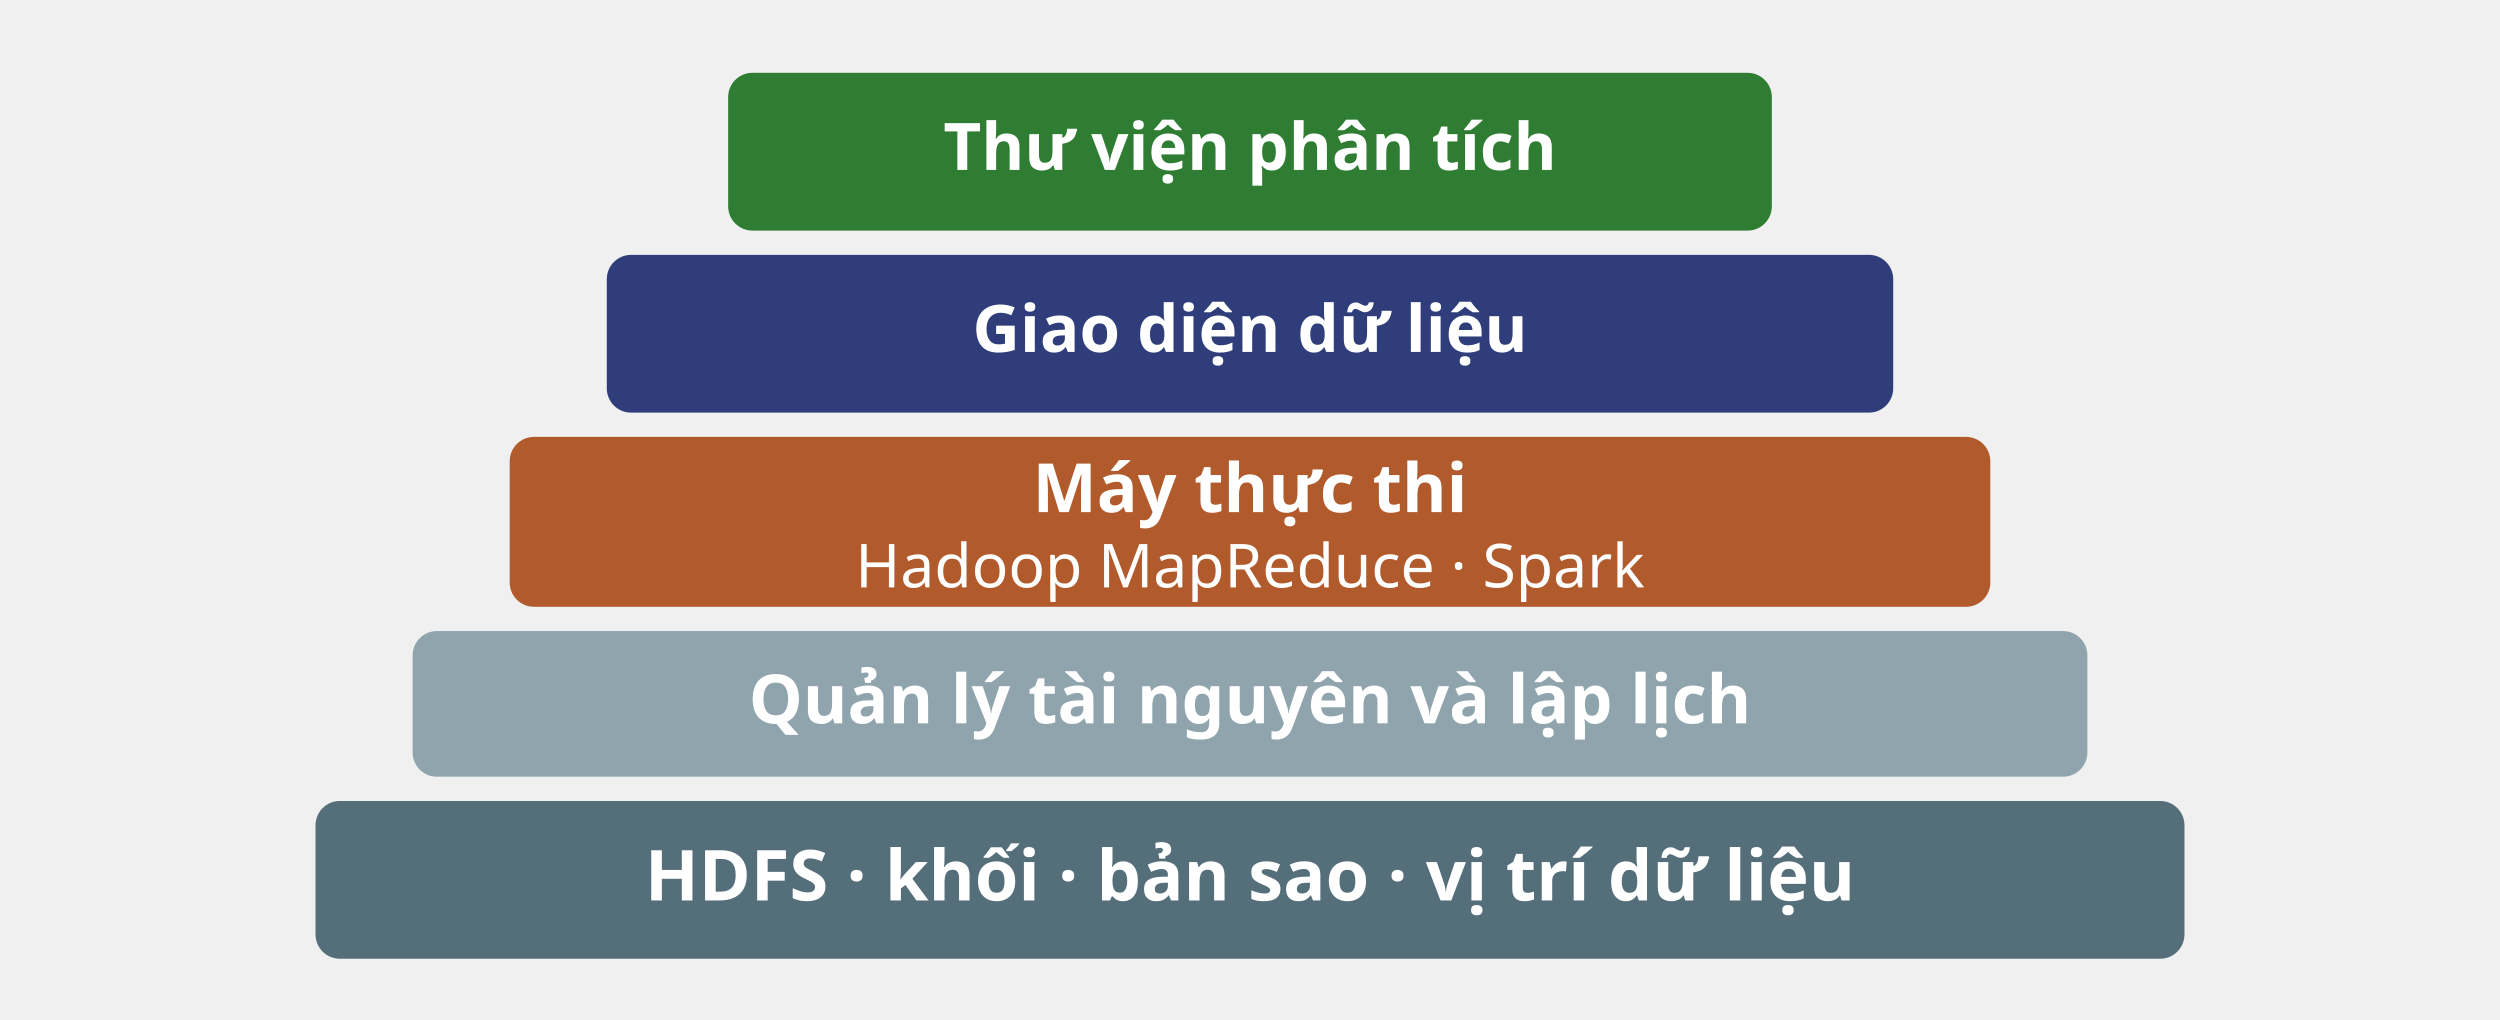
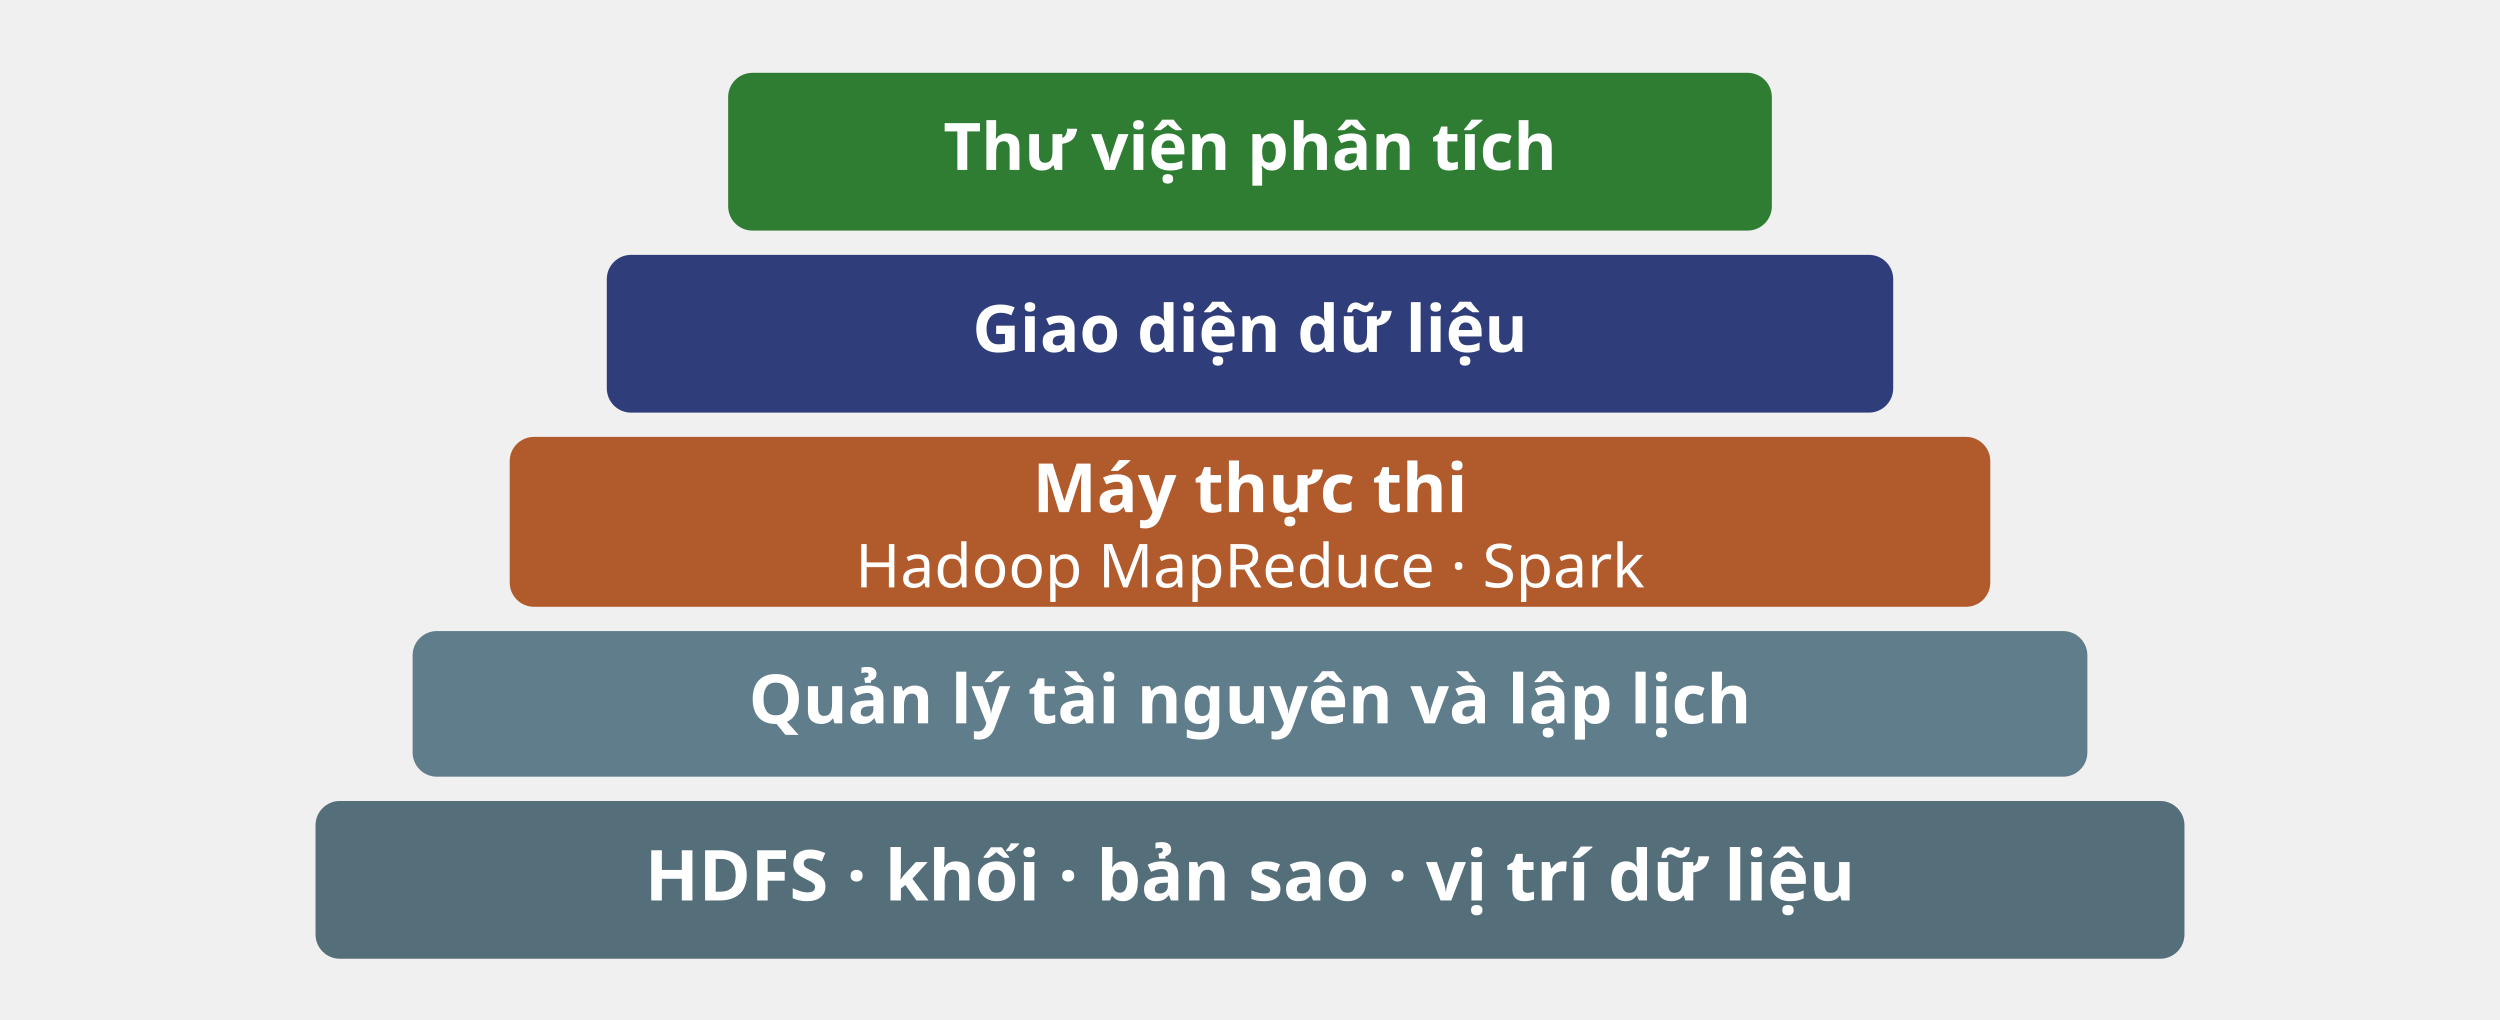
<svg xmlns="http://www.w3.org/2000/svg" viewBox="0 0 1030 420" role="img" aria-labelledby="title desc">
  <g font-family="sans-serif">
    <rect x="130" y="330" width="770" height="65" rx="10" fill="#546e7a" />
    <text x="515" y="371" text-anchor="middle" font-size="29" font-weight="700" fill="#fff">HDFS · khối · bản sao · vị trí dữ liệu</text>
-     <rect x="170" y="260" width="690" height="60" rx="10" fill="#90a4ae" />
+     <rect x="170" y="260" width="690" height="60" rx="10" fill="#607d8b" />
    <text x="515" y="298" text-anchor="middle" font-size="28" font-weight="700" fill="#fff">Quản lý tài nguyên và lập lịch</text>
    <rect x="210" y="180" width="610" height="70" rx="10" fill="#B15A2B" />
    <text x="515" y="211" text-anchor="middle" font-size="28" font-weight="700" fill="#fff">Máy thực thi</text>
    <text x="515" y="242" text-anchor="middle" font-size="25" fill="#fff">Hadoop MapReduce · Spark</text>
    <rect x="250" y="105" width="530" height="65" rx="10" fill="#2f3e7a" />
    <text x="515" y="145" text-anchor="middle" font-size="27" font-weight="700" fill="#fff">Giao diện dữ liệu</text>
    <rect x="300" y="30" width="430" height="65" rx="10" fill="#2E7D32" />
    <text x="515" y="70" text-anchor="middle" font-size="27" font-weight="700" fill="#fff">Thư viện phân tích</text>
  </g>
</svg>
